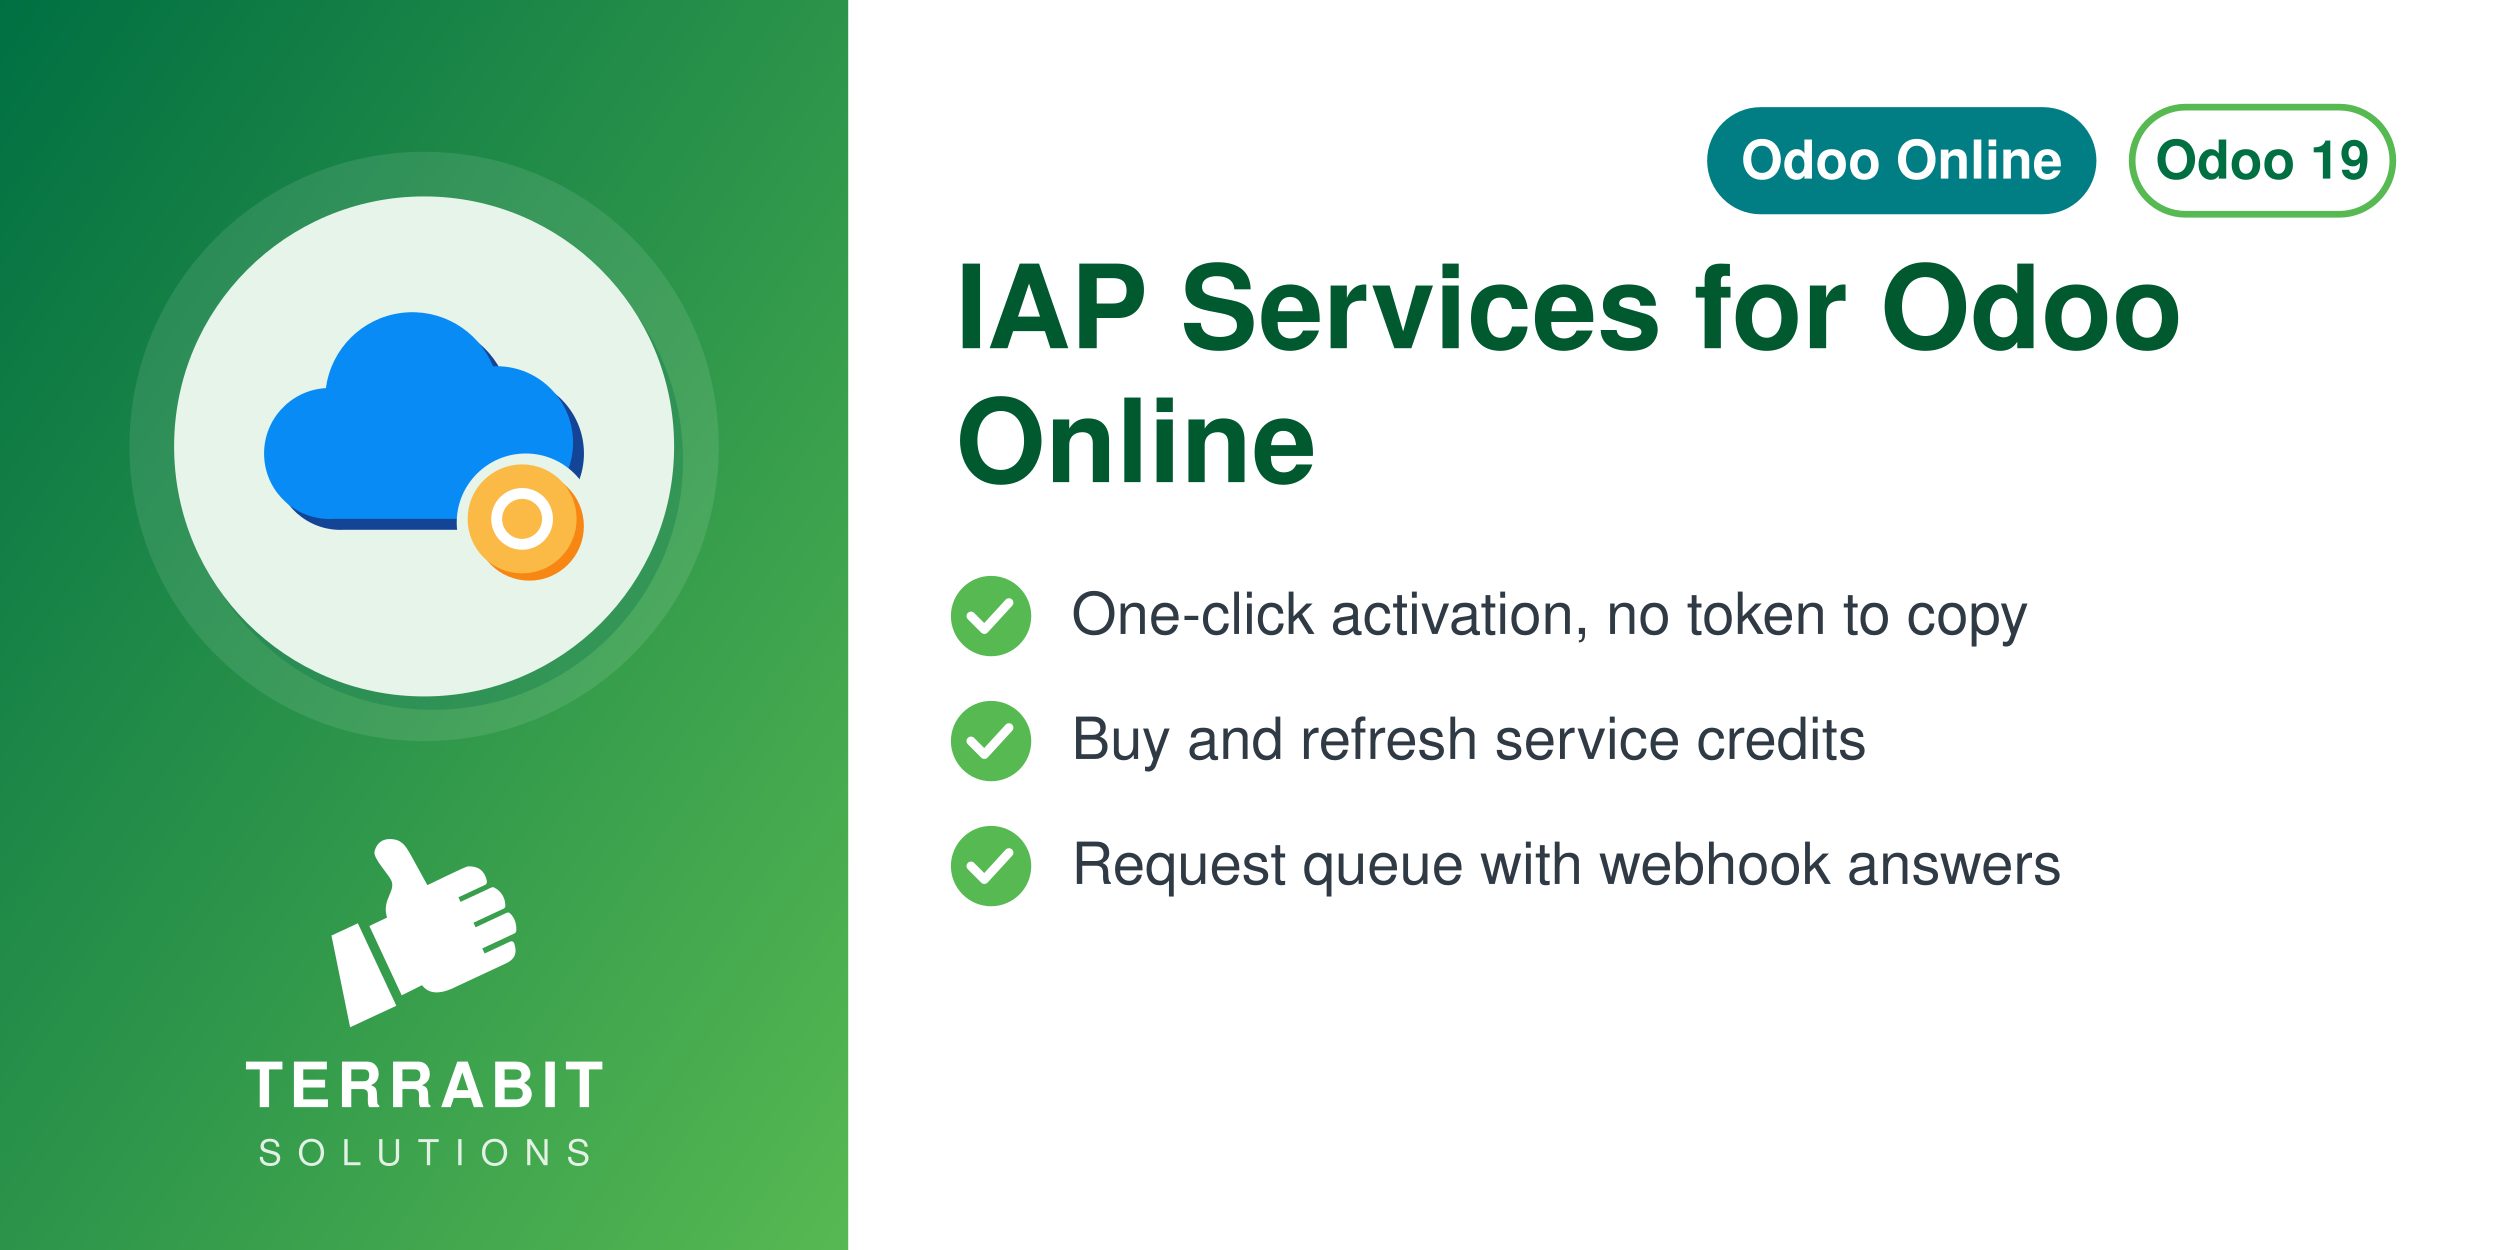
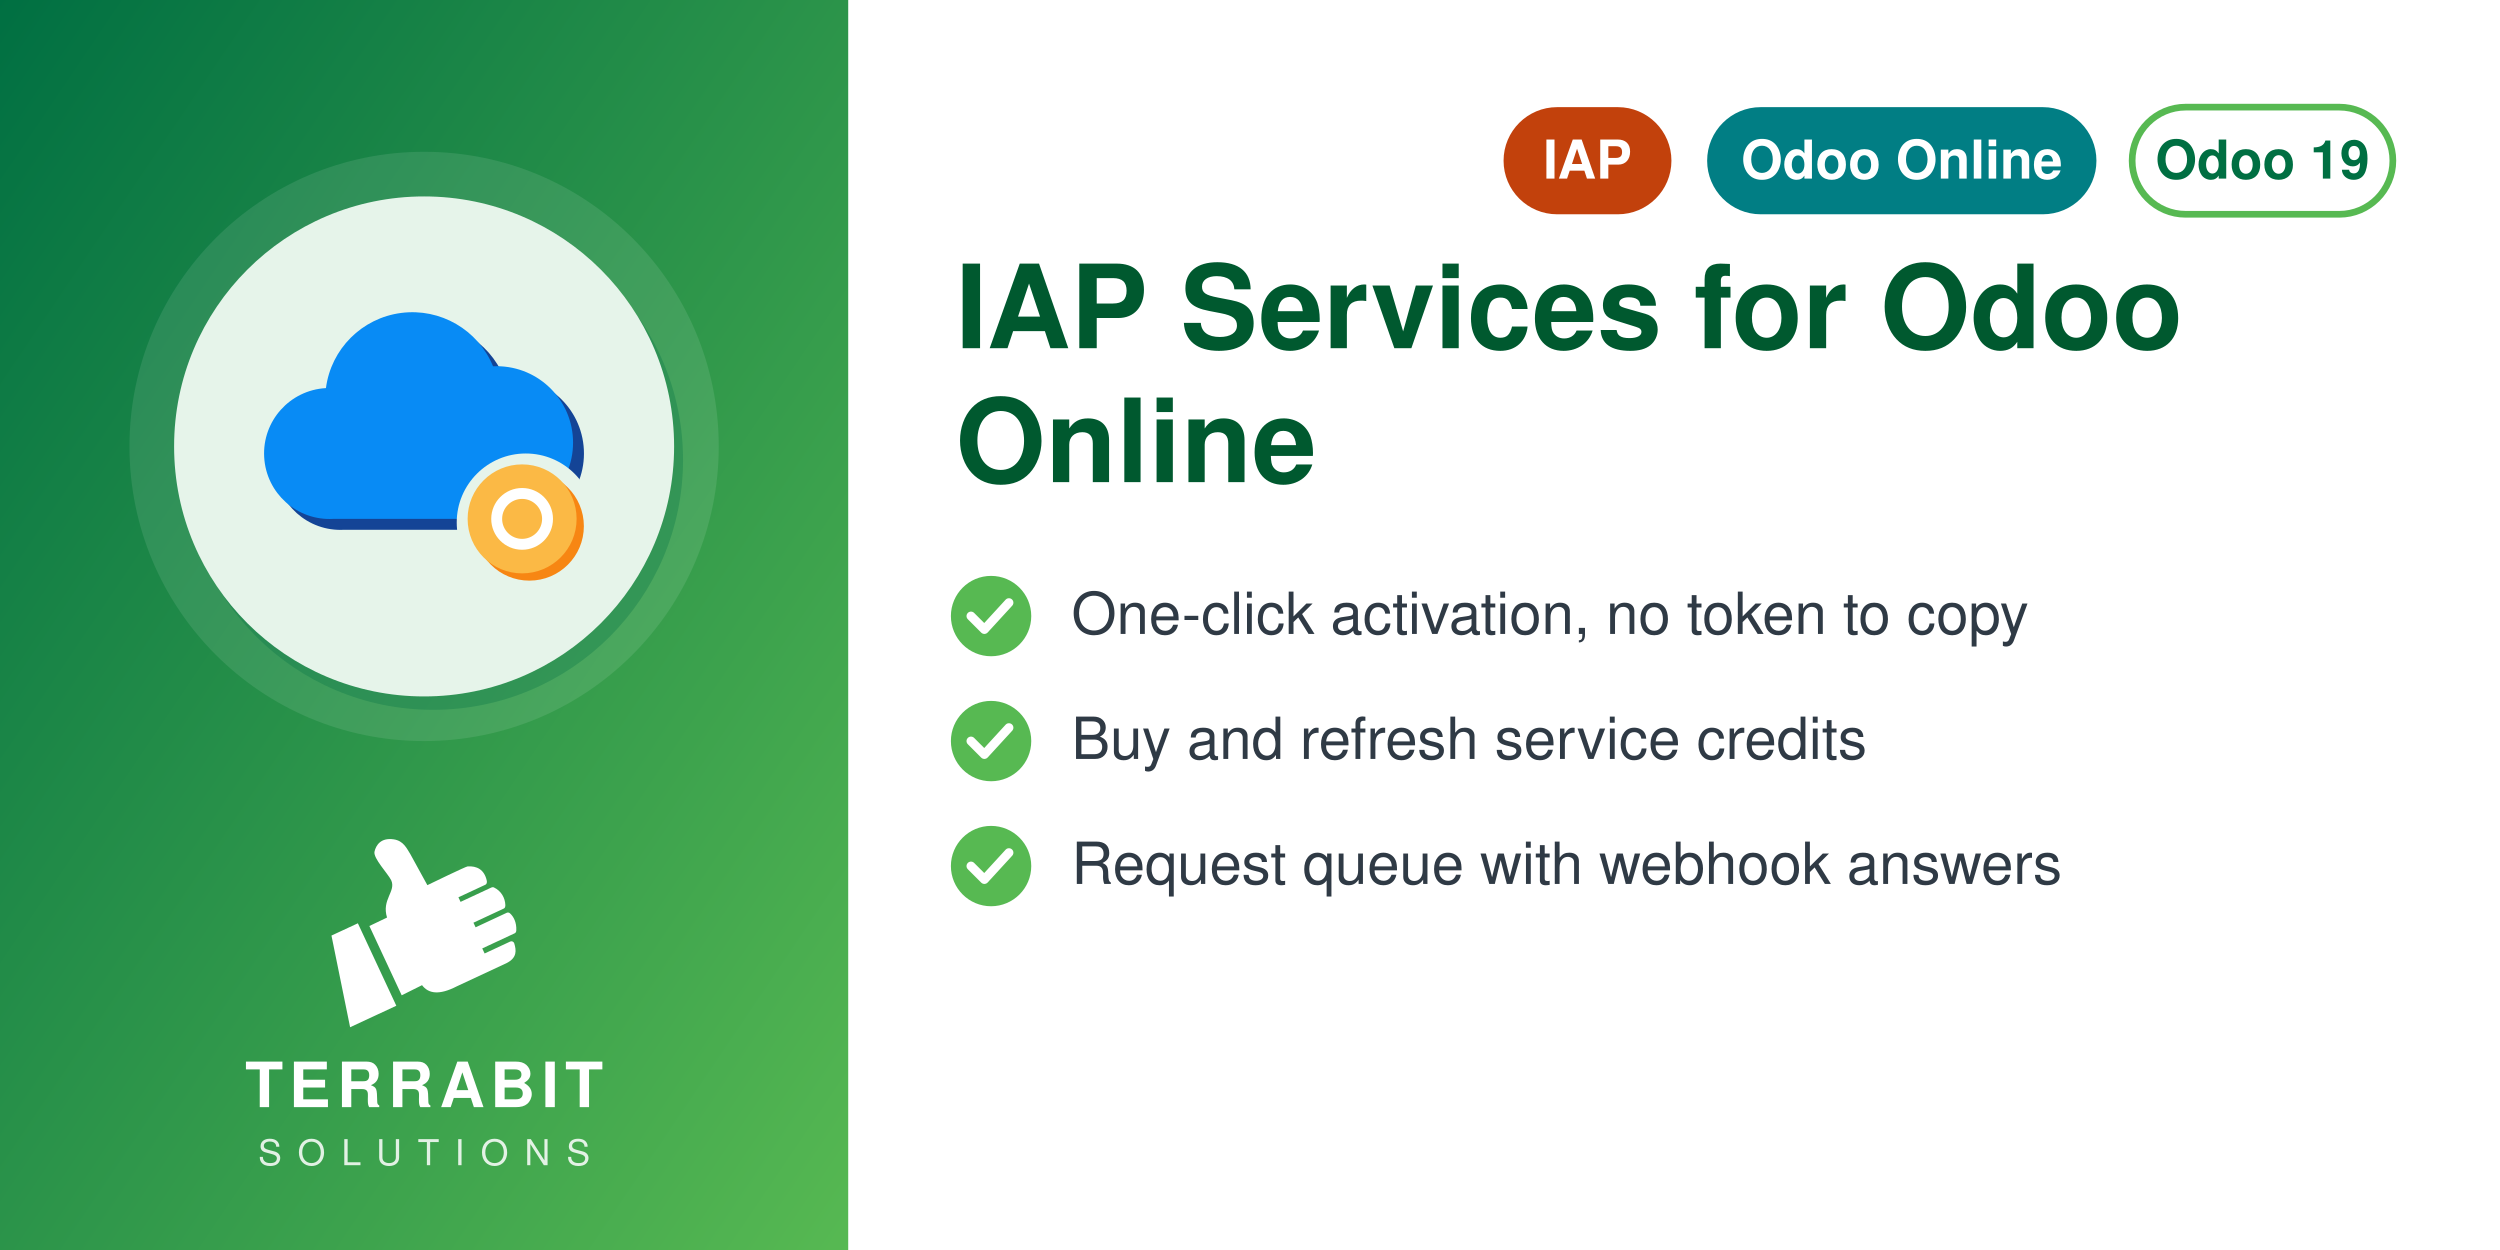
<svg xmlns="http://www.w3.org/2000/svg" width="560" height="280" viewBox="0 0 560 280">
  <defs>
    <linearGradient id="g" x1="0" y1="0" x2="1" y2="1">
      <stop offset="0" stop-color="#006F42" />
      <stop offset="1" stop-color="#57B952" />
    </linearGradient>
  </defs>
  <rect width="560" height="280" fill="#FFFFFF" />
  <rect width="190" height="280" fill="url(#g)" />
  <circle cx="95.0" cy="100" r="66" fill="white" opacity="0.10" />
  <circle cx="97.0" cy="103" r="56" fill="#006F42" opacity="0.30" />
  <circle cx="95.0" cy="100" r="56" fill="#E6F4EA" />
  <svg x="54.0" y="59.0" width="82" height="82" viewBox="0 0 100 100" preserveAspectRatio="xMidYMid meet">
    <g transform="translate(1.35,-5.63) scale(0.9924)">
      <defs>
        <mask id="mi-cut" maskUnits="userSpaceOnUse" x="-20" y="-20" width="140" height="140">
          <rect x="-20" y="-20" width="140" height="140" fill="#fff" />
          <circle cx="77" cy="77" r="19" fill="#000" />
        </mask>
      </defs>
      <g mask="url(#mi-cut)">
        <g transform="translate(3,3)" fill="#144496">
          <path d="M24,76 a18,18 0 0 1 -2,-36 a24,24 0 0 1 46,-6 a20,20 0 0 1 2,42z" />
        </g>
        <g fill="#088BF5">
          <path d="M24,76 a18,18 0 0 1 -2,-36 a24,24 0 0 1 46,-6 a20,20 0 0 1 2,42z" />
        </g>
      </g>
      <circle cx="78" cy="78" r="15" fill="#F78613" />
      <circle cx="76" cy="76" r="15" fill="#FBB945" />
      <circle cx="76" cy="76" r="7" fill="none" stroke="#FFFFFF" stroke-width="3" stroke-linecap="round" stroke-linejoin="round" />
    </g>
  </svg>
  <svg x="72.0" y="186" width="46" height="46" viewBox="4045 2535 3400 3400" preserveAspectRatio="xMidYMid meet">
    <path fill="#FFFFFF" d="M4648.32 4073.59l636.59 1365.17 -765.09 355.96 -308.63 -1517.87 437.13 -203.26zm725.61 1192.32l336.75 -167.88c105.65,140.85 282.69,170.72 576.82,18.8l819.92 -382.33c181.4,-90.13 164.26,-214.57 130.07,-328.43 -4.28,-14.25 -13.68,-24.81 -27.34,-30.7 -13.67,-5.89 -27.61,-5.11 -41.09,1.18l-422.32 196.93 -39.04 -83.72 538.07 -250.91c16.64,-7.76 24.7,-27.69 25.58,-46.04 6.48,-134.33 -44.36,-230.89 -105.84,-285.23 -15.2,-13.44 -35.71,-15.59 -54.12,-7l-513.92 239.64 -35.6 -76.34 506.31 -236.1c17.69,-8.25 22.52,-36.93 21.83,-56.45 -4.1,-117.31 -67.62,-232.74 -187.72,-290.66 -13.94,-6.72 -28.64,-6.36 -42.69,0.19l-511.21 238.38 -35.37 -75.86 448.98 -209.36c20.44,-9.53 25.81,-42.28 21.02,-64.32 -41.02,-189.07 -167.92,-247.8 -318.14,-237.87 -29.39,1.94 -589.86,273.16 -665.95,310.54l-281.84 -513.57c-59.06,-93.13 -112.7,-221.7 -276.47,-245.13 -211.24,-30.22 -291.56,94.38 -316.89,203.13 -25.32,108.75 223.84,365.99 276.05,473.69 85.52,184.27 -161.86,318.11 -68.41,617.99l-292.54 139.94 535.09 1147.51z" />
  </svg>
  <text x="95.0" y="248" text-anchor="middle" font-family="Helvetica,Arial,sans-serif" font-size="14" font-weight="800" letter-spacing="1.4" fill="white">TERRABIT</text>
  <text x="95.0" y="261" text-anchor="middle" font-family="Helvetica,Arial,sans-serif" font-size="8" font-weight="500" letter-spacing="3.6" fill="white" opacity="0.85">SOLUTIONS</text>
  <g>
    <rect x="477.6" y="24" width="58.4" height="24" rx="12" fill="none" stroke="#57B952" stroke-width="1.5" />
    <text x="506.8" y="40" text-anchor="middle" font-family="Helvetica,Arial,sans-serif" font-size="12" font-weight="700" fill="#006F42">Odoo 19</text>
  </g>
  <g>
    <rect x="382.4" y="24" width="87.2" height="24" rx="12" fill="#017E84" />
    <text x="426" y="40" text-anchor="middle" font-family="Helvetica,Arial,sans-serif" font-size="12" font-weight="700" fill="white">Odoo Online</text>
  </g>
+   <g>
+     <rect x="336.8" y="24" width="37.6" height="24" rx="12" fill="#C2410C" />
+     <text x="355.6" y="40" text-anchor="middle" font-family="Helvetica,Arial,sans-serif" font-size="12" font-weight="700" fill="white">IAP</text>
+   </g>
  <text x="214" y="78" font-family="Helvetica,Arial,sans-serif" font-size="26" font-weight="700" fill="#00592F">IAP Services for Odoo</text>
  <text x="214" y="108" font-family="Helvetica,Arial,sans-serif" font-size="26" font-weight="700" fill="#00592F">Online</text>
  <circle cx="222" cy="138" r="9" fill="#57B952" />
  <path d="M217.5 138 l3 3 l5.5 -6" fill="none" stroke="white" stroke-width="2" stroke-linecap="round" stroke-linejoin="round" />
  <text x="240" y="142" font-family="Helvetica,Arial,sans-serif" font-size="13" fill="#2F3A45">One-click activation, no token to copy</text>
  <circle cx="222" cy="166" r="9" fill="#57B952" />
  <path d="M217.5 166 l3 3 l5.5 -6" fill="none" stroke="white" stroke-width="2" stroke-linecap="round" stroke-linejoin="round" />
  <text x="240" y="170" font-family="Helvetica,Arial,sans-serif" font-size="13" fill="#2F3A45">Buy and refresh service credits</text>
  <circle cx="222" cy="194" r="9" fill="#57B952" />
  <path d="M217.5 194 l3 3 l5.5 -6" fill="none" stroke="white" stroke-width="2" stroke-linecap="round" stroke-linejoin="round" />
  <text x="240" y="198" font-family="Helvetica,Arial,sans-serif" font-size="13" fill="#2F3A45">Request queue with webhook answers</text>
</svg>
